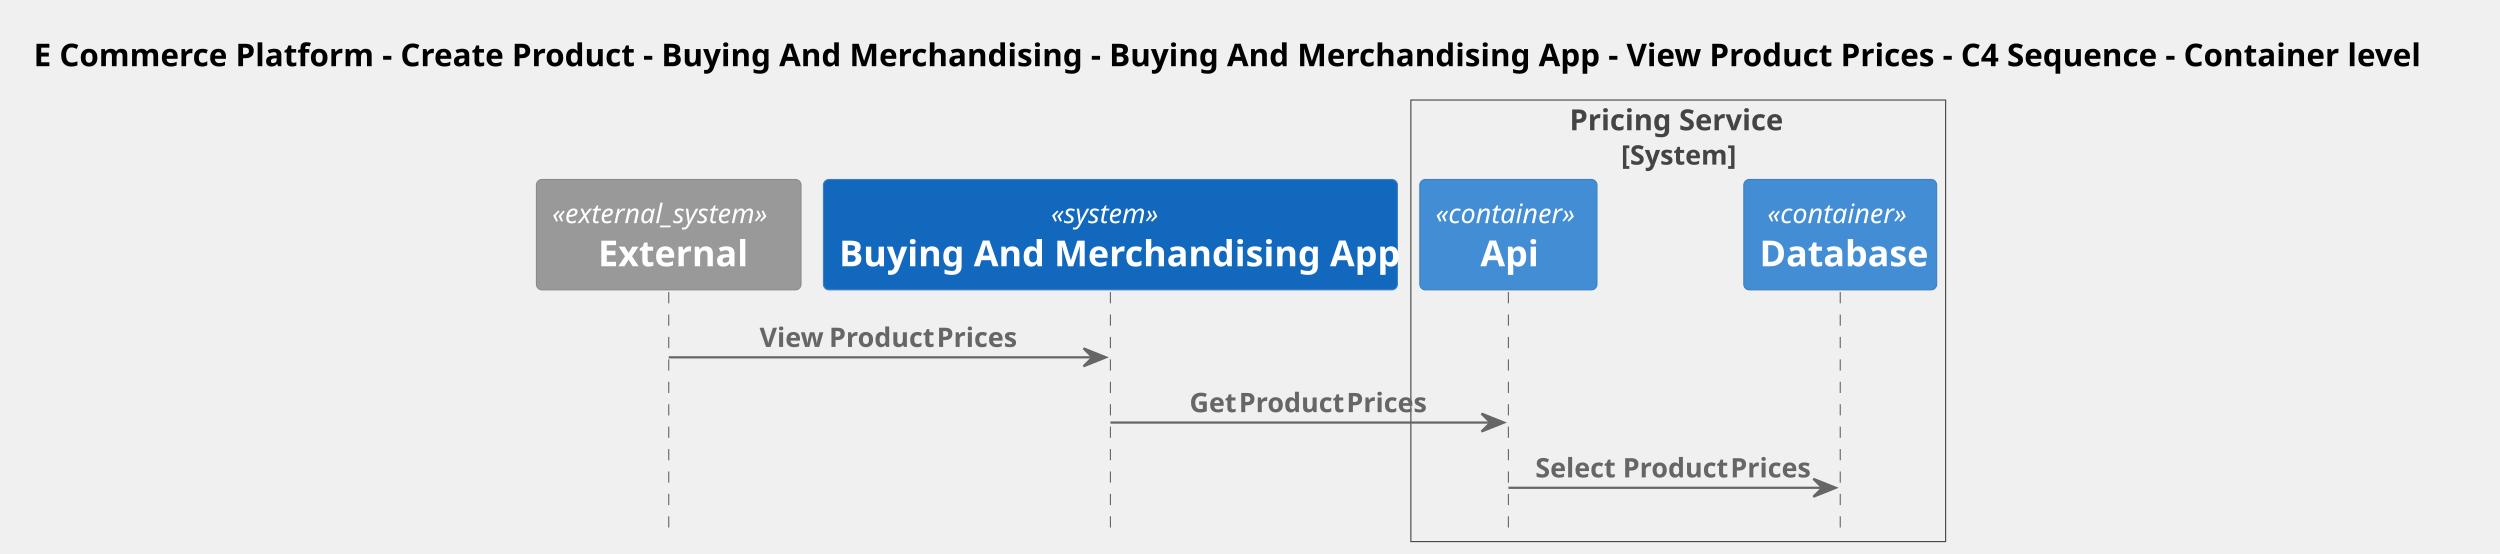
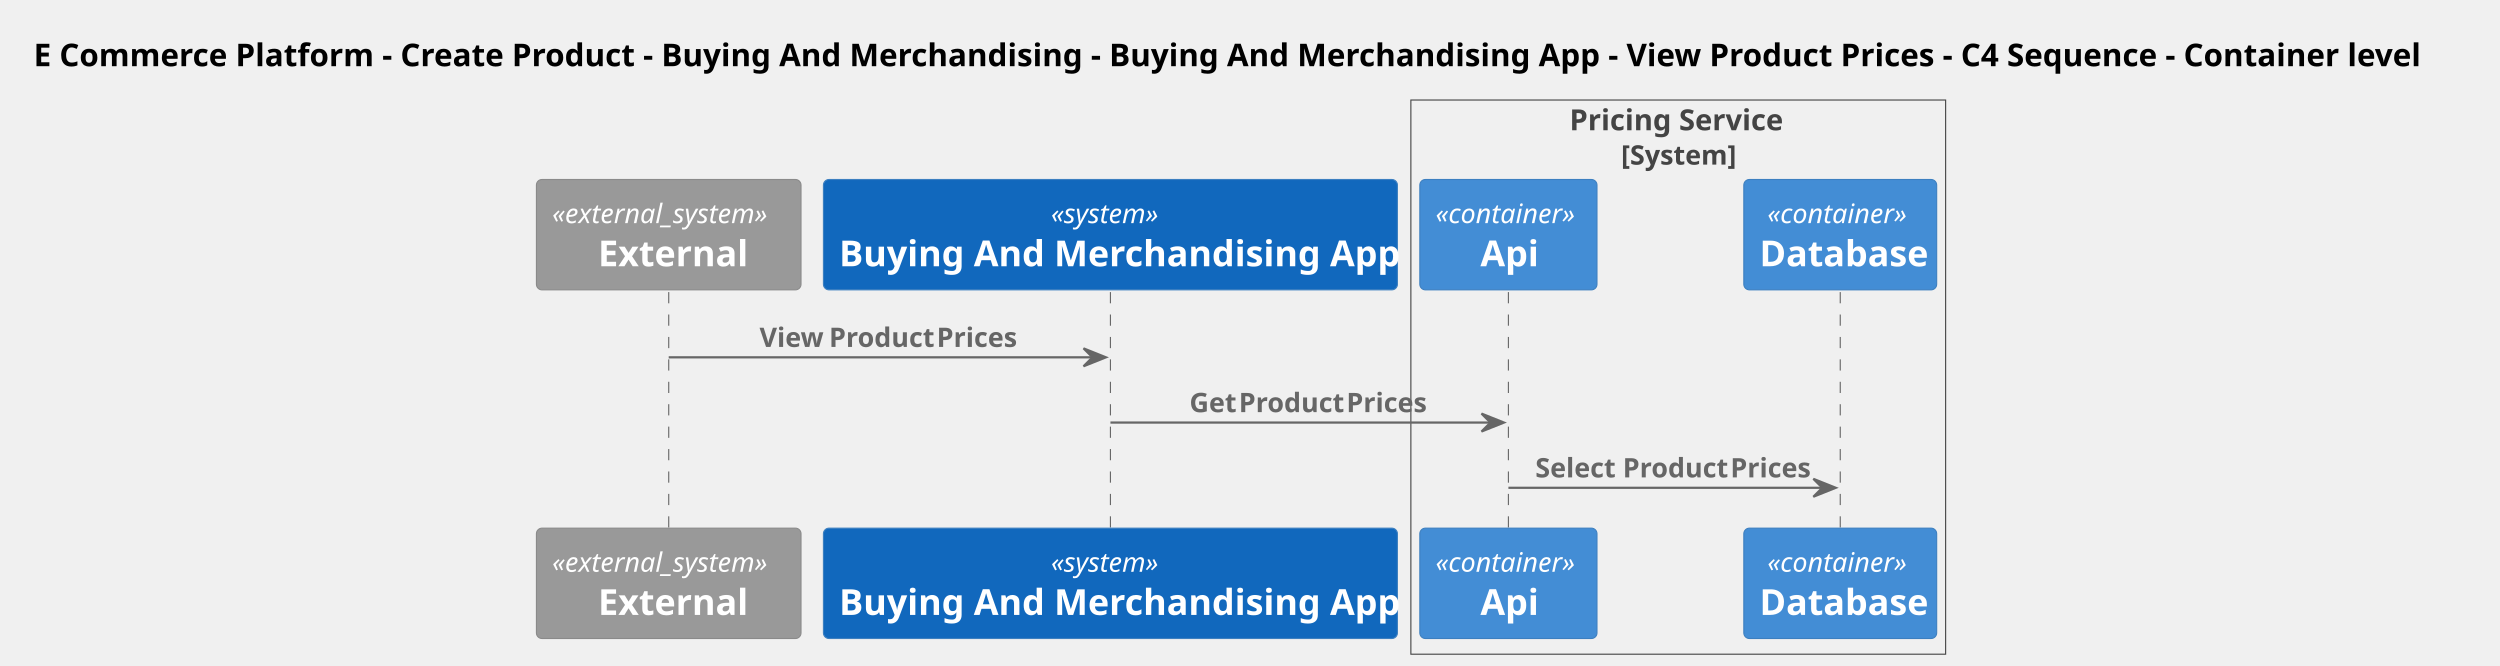
- <svg xmlns="http://www.w3.org/2000/svg" contentStyleType="text/css" height="247px" preserveAspectRatio="none" style="width:1115px;height:247px;background:#FFFFFF;" version="1.1" viewBox="0 0 1115 247" width="1115px" zoomAndPan="magnify">
+ <svg xmlns="http://www.w3.org/2000/svg" contentStyleType="text/css" height="297px" preserveAspectRatio="none" style="width:1115px;height:297px;background:#FFFFFF;" version="1.1" viewBox="0 0 1115 297" width="1115px" zoomAndPan="magnify">
  <defs />
  <g>
-     <rect fill="none" height="196.945" style="stroke:#444444;stroke-width:0.5;" width="238.5" x="629.25" y="44.609" />
+     <rect fill="none" height="247.164" style="stroke:#444444;stroke-width:0.5;" width="238.5" x="629.25" y="44.609" />
    <text fill="#444444" font-family="sans-serif" font-size="13" font-weight="bold" lengthAdjust="spacing" textLength="97" x="700" y="58.105">Pricing Service</text>
    <text fill="#444444" font-family="sans-serif" font-size="12" font-weight="bold" lengthAdjust="spacing" textLength="51" x="723" y="73.418">[System]</text>
    <text fill="#000000" font-family="sans-serif" font-size="14" font-weight="bold" lengthAdjust="spacing" textLength="1082" x="15" y="29.533">E Commerce Platform - Create Product - Buying And Merchandising - Buying And Merchandising App - View Product Prices - C4 Sequence - Container level</text>
    <line style="stroke:#666666;stroke-width:0.5;stroke-dasharray:5.0,5.0;" x1="298.25" x2="298.25" y1="130.273" y2="235.555" />
    <line style="stroke:#666666;stroke-width:0.5;stroke-dasharray:5.0,5.0;" x1="495.25" x2="495.25" y1="130.273" y2="235.555" />
    <line style="stroke:#666666;stroke-width:0.5;stroke-dasharray:5.0,5.0;" x1="672.75" x2="672.75" y1="130.273" y2="235.555" />
    <line style="stroke:#666666;stroke-width:0.5;stroke-dasharray:5.0,5.0;" x1="820.75" x2="820.75" y1="130.273" y2="235.555" />
    <rect fill="#999999" height="49.219" rx="2.5" ry="2.5" style="stroke:#8A8A8A;stroke-width:0.5;" width="118" x="239.25" y="80.055" />
    <text fill="#FFFFFF" font-family="sans-serif" font-size="12" font-style="italic" lengthAdjust="spacing" textLength="104" x="246.25" y="99.512">«external_system»</text>
    <text fill="#FFFFFF" font-family="sans-serif" font-size="16" font-weight="bold" lengthAdjust="spacing" textLength="63" x="266.75" y="118.758">External</text>
    <rect fill="#1168BD" height="49.219" rx="2.5" ry="2.5" style="stroke:#3C7FC0;stroke-width:0.5;" width="256" x="367.25" y="80.055" />
    <text fill="#FFFFFF" font-family="sans-serif" font-size="12" font-style="italic" lengthAdjust="spacing" textLength="53" x="468.75" y="99.512">«system»</text>
    <text fill="#FFFFFF" font-family="sans-serif" font-size="16" font-weight="bold" lengthAdjust="spacing" textLength="242" x="374.25" y="118.758">Buying And Merchandising App</text>
    <rect fill="#438DD5" height="49.219" rx="2.5" ry="2.5" style="stroke:#3C7FC0;stroke-width:0.5;" width="79" x="633.25" y="80.055" />
    <text fill="#FFFFFF" font-family="sans-serif" font-size="12" font-style="italic" lengthAdjust="spacing" textLength="65" x="640.25" y="99.512">«container»</text>
    <text fill="#FFFFFF" font-family="sans-serif" font-size="16" font-weight="bold" lengthAdjust="spacing" textLength="25" x="660.25" y="118.758">Api</text>
    <rect fill="#438DD5" height="49.219" rx="2.5" ry="2.5" style="stroke:#3C7FC0;stroke-width:0.5;" width="86" x="777.75" y="80.055" />
    <text fill="#FFFFFF" font-family="sans-serif" font-size="12" font-style="italic" lengthAdjust="spacing" textLength="65" x="788.25" y="99.512">«container»</text>
    <text fill="#FFFFFF" font-family="sans-serif" font-size="16" font-weight="bold" lengthAdjust="spacing" textLength="72" x="784.75" y="118.758">Database</text>
+     <rect fill="#999999" height="49.219" rx="2.5" ry="2.5" style="stroke:#8A8A8A;stroke-width:0.5;" width="118" x="239.25" y="235.555" />
+     <text fill="#FFFFFF" font-family="sans-serif" font-size="12" font-style="italic" lengthAdjust="spacing" textLength="104" x="246.25" y="255.012">«external_system»</text>
+     <text fill="#FFFFFF" font-family="sans-serif" font-size="16" font-weight="bold" lengthAdjust="spacing" textLength="63" x="266.75" y="274.258">External</text>
+     <rect fill="#1168BD" height="49.219" rx="2.5" ry="2.5" style="stroke:#3C7FC0;stroke-width:0.5;" width="256" x="367.25" y="235.555" />
+     <text fill="#FFFFFF" font-family="sans-serif" font-size="12" font-style="italic" lengthAdjust="spacing" textLength="53" x="468.75" y="255.012">«system»</text>
+     <text fill="#FFFFFF" font-family="sans-serif" font-size="16" font-weight="bold" lengthAdjust="spacing" textLength="242" x="374.25" y="274.258">Buying And Merchandising App</text>
+     <rect fill="#438DD5" height="49.219" rx="2.5" ry="2.5" style="stroke:#3C7FC0;stroke-width:0.5;" width="79" x="633.25" y="235.555" />
+     <text fill="#FFFFFF" font-family="sans-serif" font-size="12" font-style="italic" lengthAdjust="spacing" textLength="65" x="640.25" y="255.012">«container»</text>
+     <text fill="#FFFFFF" font-family="sans-serif" font-size="16" font-weight="bold" lengthAdjust="spacing" textLength="25" x="660.25" y="274.258">Api</text>
+     <rect fill="#438DD5" height="49.219" rx="2.5" ry="2.5" style="stroke:#3C7FC0;stroke-width:0.5;" width="86" x="777.75" y="235.555" />
+     <text fill="#FFFFFF" font-family="sans-serif" font-size="12" font-style="italic" lengthAdjust="spacing" textLength="65" x="788.25" y="255.012">«container»</text>
+     <text fill="#FFFFFF" font-family="sans-serif" font-size="16" font-weight="bold" lengthAdjust="spacing" textLength="72" x="784.75" y="274.258">Database</text>
    <polygon fill="#666666" points="483.25,155.367,493.25,159.367,483.25,163.367,487.25,159.367" style="stroke:#666666;stroke-width:1.0;" />
    <line style="stroke:#666666;stroke-width:1.0;" x1="298.25" x2="489.25" y1="159.367" y2="159.367" />
    <text fill="#666666" font-family="sans-serif" font-size="12" font-weight="bold" lengthAdjust="spacing" textLength="28" x="338.75" y="154.731">View</text>
    <text fill="#666666" font-family="sans-serif" font-size="12" font-weight="bold" lengthAdjust="spacing" textLength="3" x="366.75" y="154.731"> </text>
    <text fill="#666666" font-family="sans-serif" font-size="12" font-weight="bold" lengthAdjust="spacing" textLength="45" x="369.75" y="154.731">Product</text>
    <text fill="#666666" font-family="sans-serif" font-size="12" font-weight="bold" lengthAdjust="spacing" textLength="3" x="414.75" y="154.731"> </text>
    <text fill="#666666" font-family="sans-serif" font-size="12" font-weight="bold" lengthAdjust="spacing" textLength="37" x="417.75" y="154.731">Prices</text>
    <polygon fill="#666666" points="660.75,184.461,670.75,188.461,660.75,192.461,664.75,188.461" style="stroke:#666666;stroke-width:1.0;" />
    <line style="stroke:#666666;stroke-width:1.0;" x1="495.25" x2="666.75" y1="188.461" y2="188.461" />
    <text fill="#666666" font-family="sans-serif" font-size="12" font-weight="bold" lengthAdjust="spacing" textLength="19" x="530.5" y="183.824">Get</text>
    <text fill="#666666" font-family="sans-serif" font-size="12" font-weight="bold" lengthAdjust="spacing" textLength="3" x="549.5" y="183.824"> </text>
    <text fill="#666666" font-family="sans-serif" font-size="12" font-weight="bold" lengthAdjust="spacing" textLength="45" x="552.5" y="183.824">Product</text>
    <text fill="#666666" font-family="sans-serif" font-size="12" font-weight="bold" lengthAdjust="spacing" textLength="3" x="597.5" y="183.824"> </text>
    <text fill="#666666" font-family="sans-serif" font-size="12" font-weight="bold" lengthAdjust="spacing" textLength="37" x="600.5" y="183.824">Prices</text>
    <polygon fill="#666666" points="808.75,213.555,818.75,217.555,808.75,221.555,812.75,217.555" style="stroke:#666666;stroke-width:1.0;" />
    <line style="stroke:#666666;stroke-width:1.0;" x1="672.75" x2="814.75" y1="217.555" y2="217.555" />
    <text fill="#666666" font-family="sans-serif" font-size="12" font-weight="bold" lengthAdjust="spacing" textLength="36" x="684.75" y="212.918">Select</text>
    <text fill="#666666" font-family="sans-serif" font-size="12" font-weight="bold" lengthAdjust="spacing" textLength="3" x="720.75" y="212.918"> </text>
    <text fill="#666666" font-family="sans-serif" font-size="12" font-weight="bold" lengthAdjust="spacing" textLength="45" x="723.75" y="212.918">Product</text>
    <text fill="#666666" font-family="sans-serif" font-size="12" font-weight="bold" lengthAdjust="spacing" textLength="3" x="768.75" y="212.918"> </text>
    <text fill="#666666" font-family="sans-serif" font-size="12" font-weight="bold" lengthAdjust="spacing" textLength="37" x="771.75" y="212.918">Prices</text>
  </g>
</svg>
